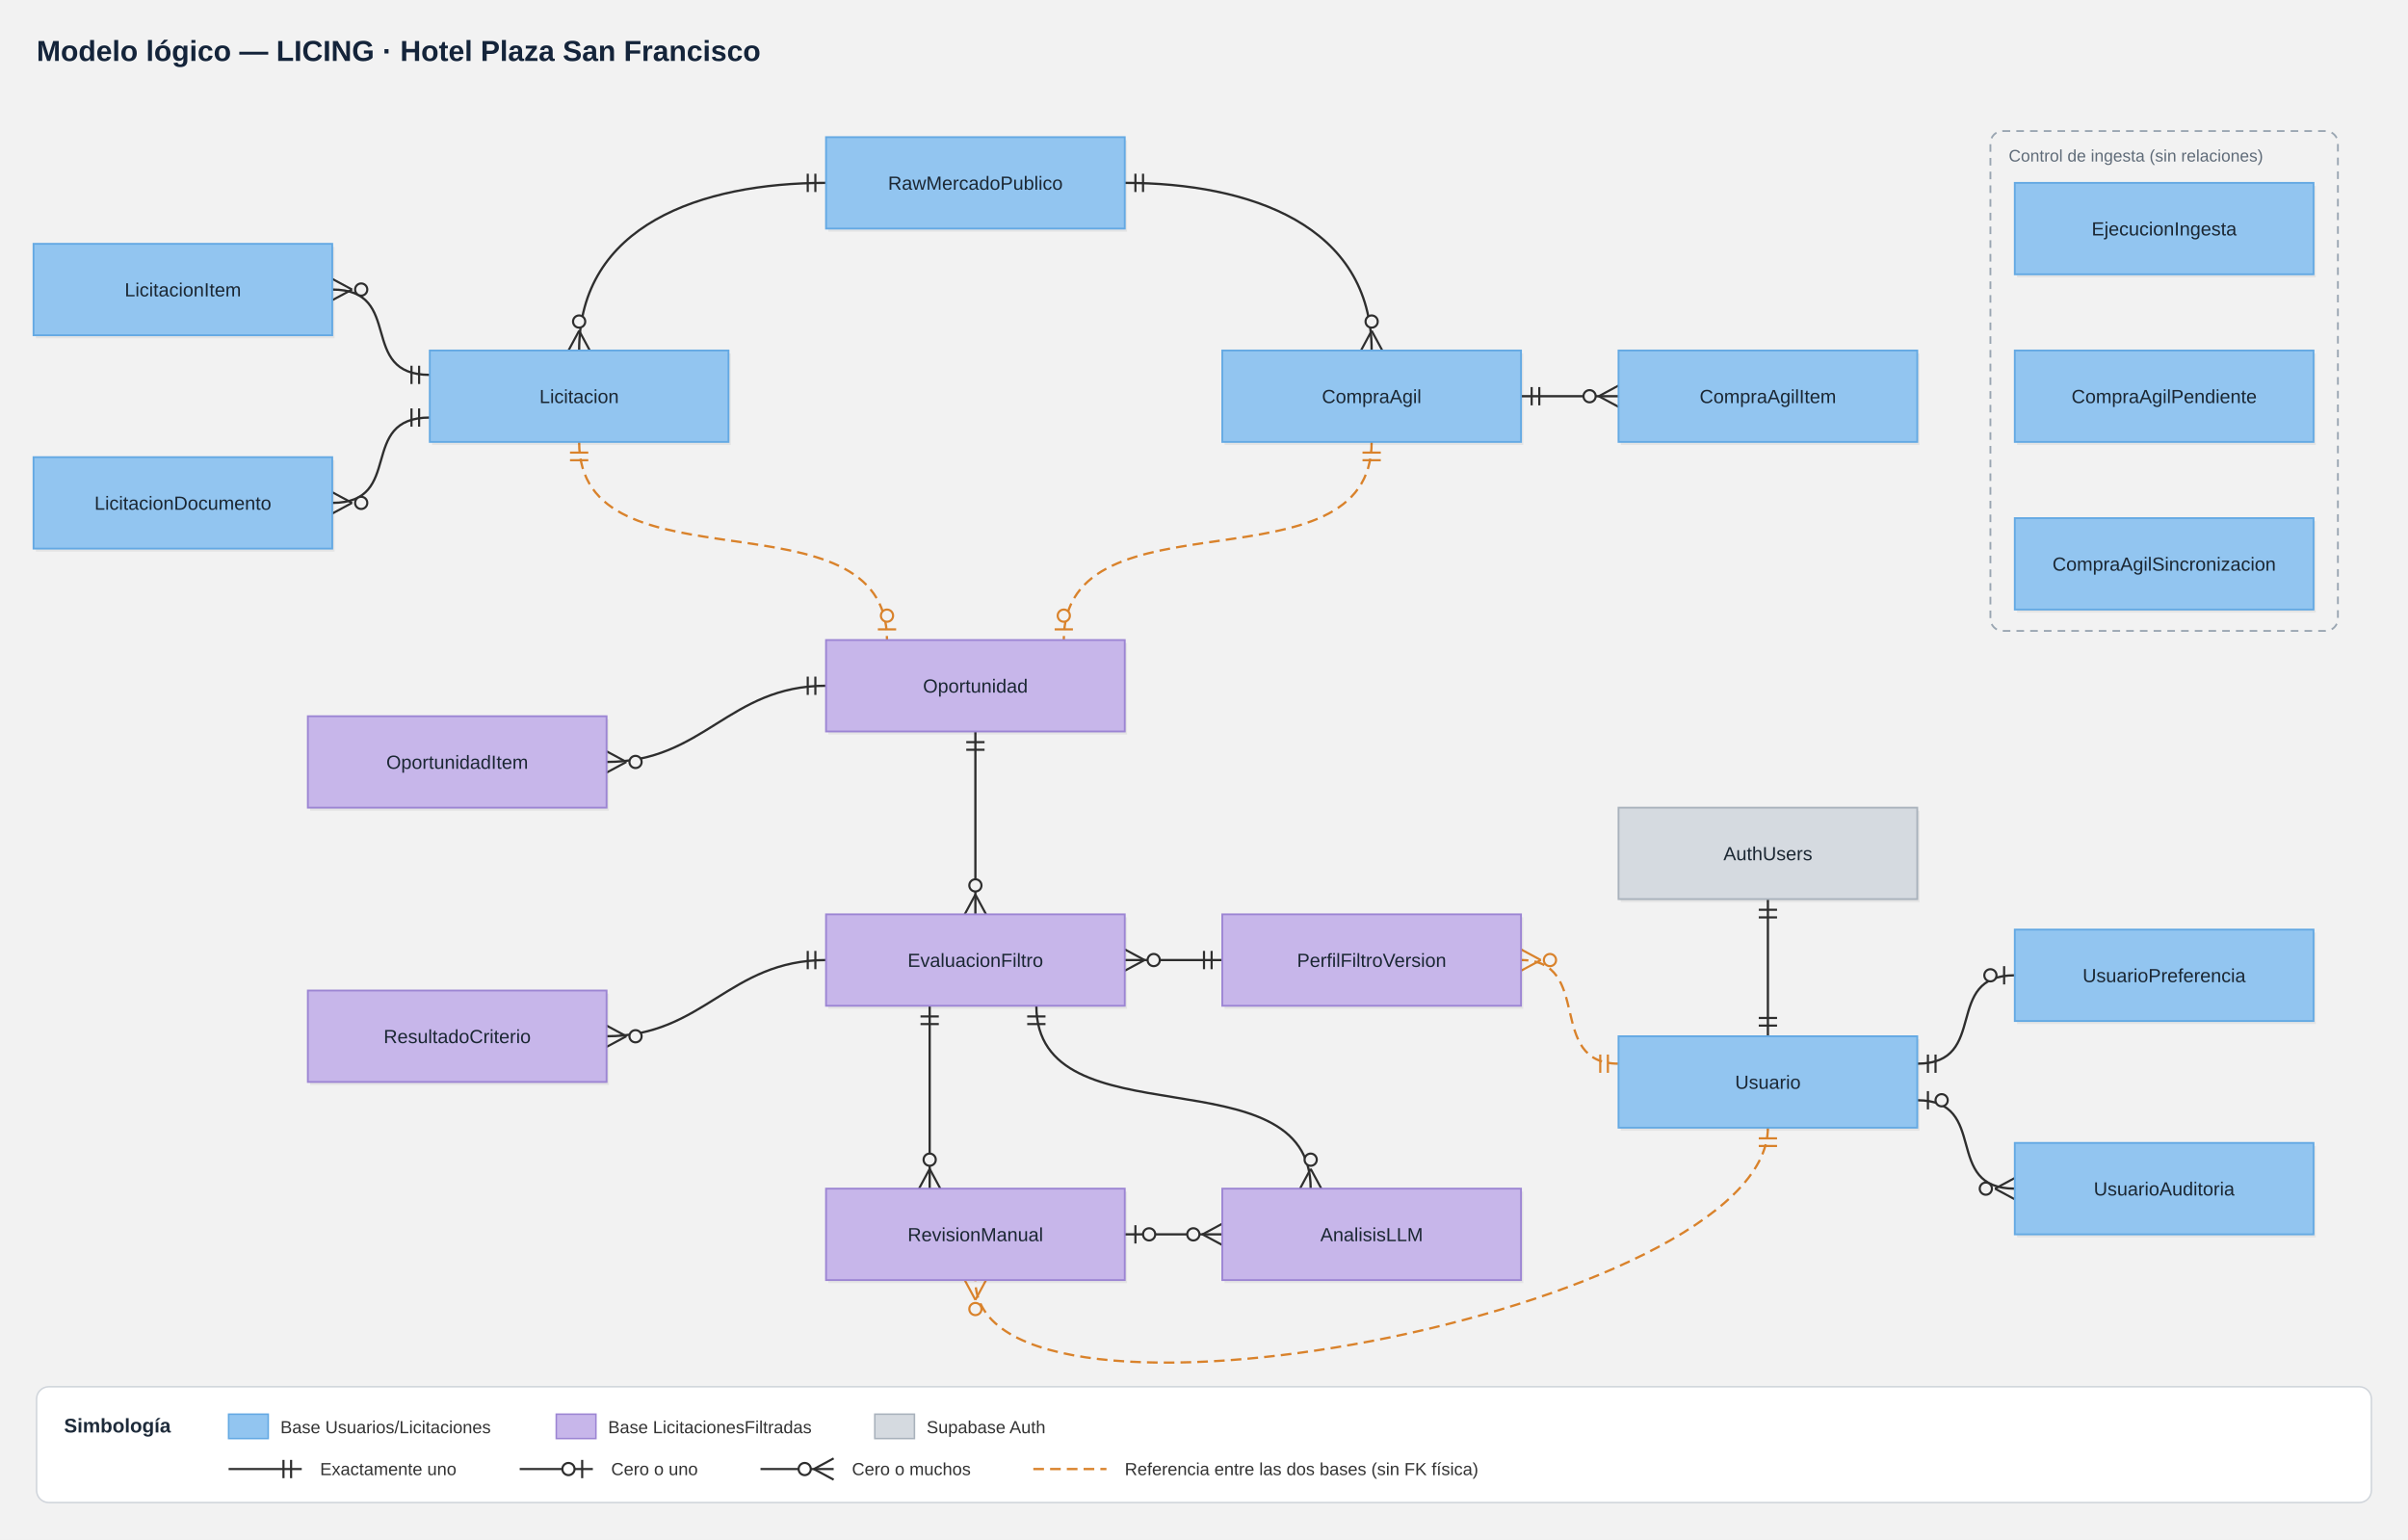
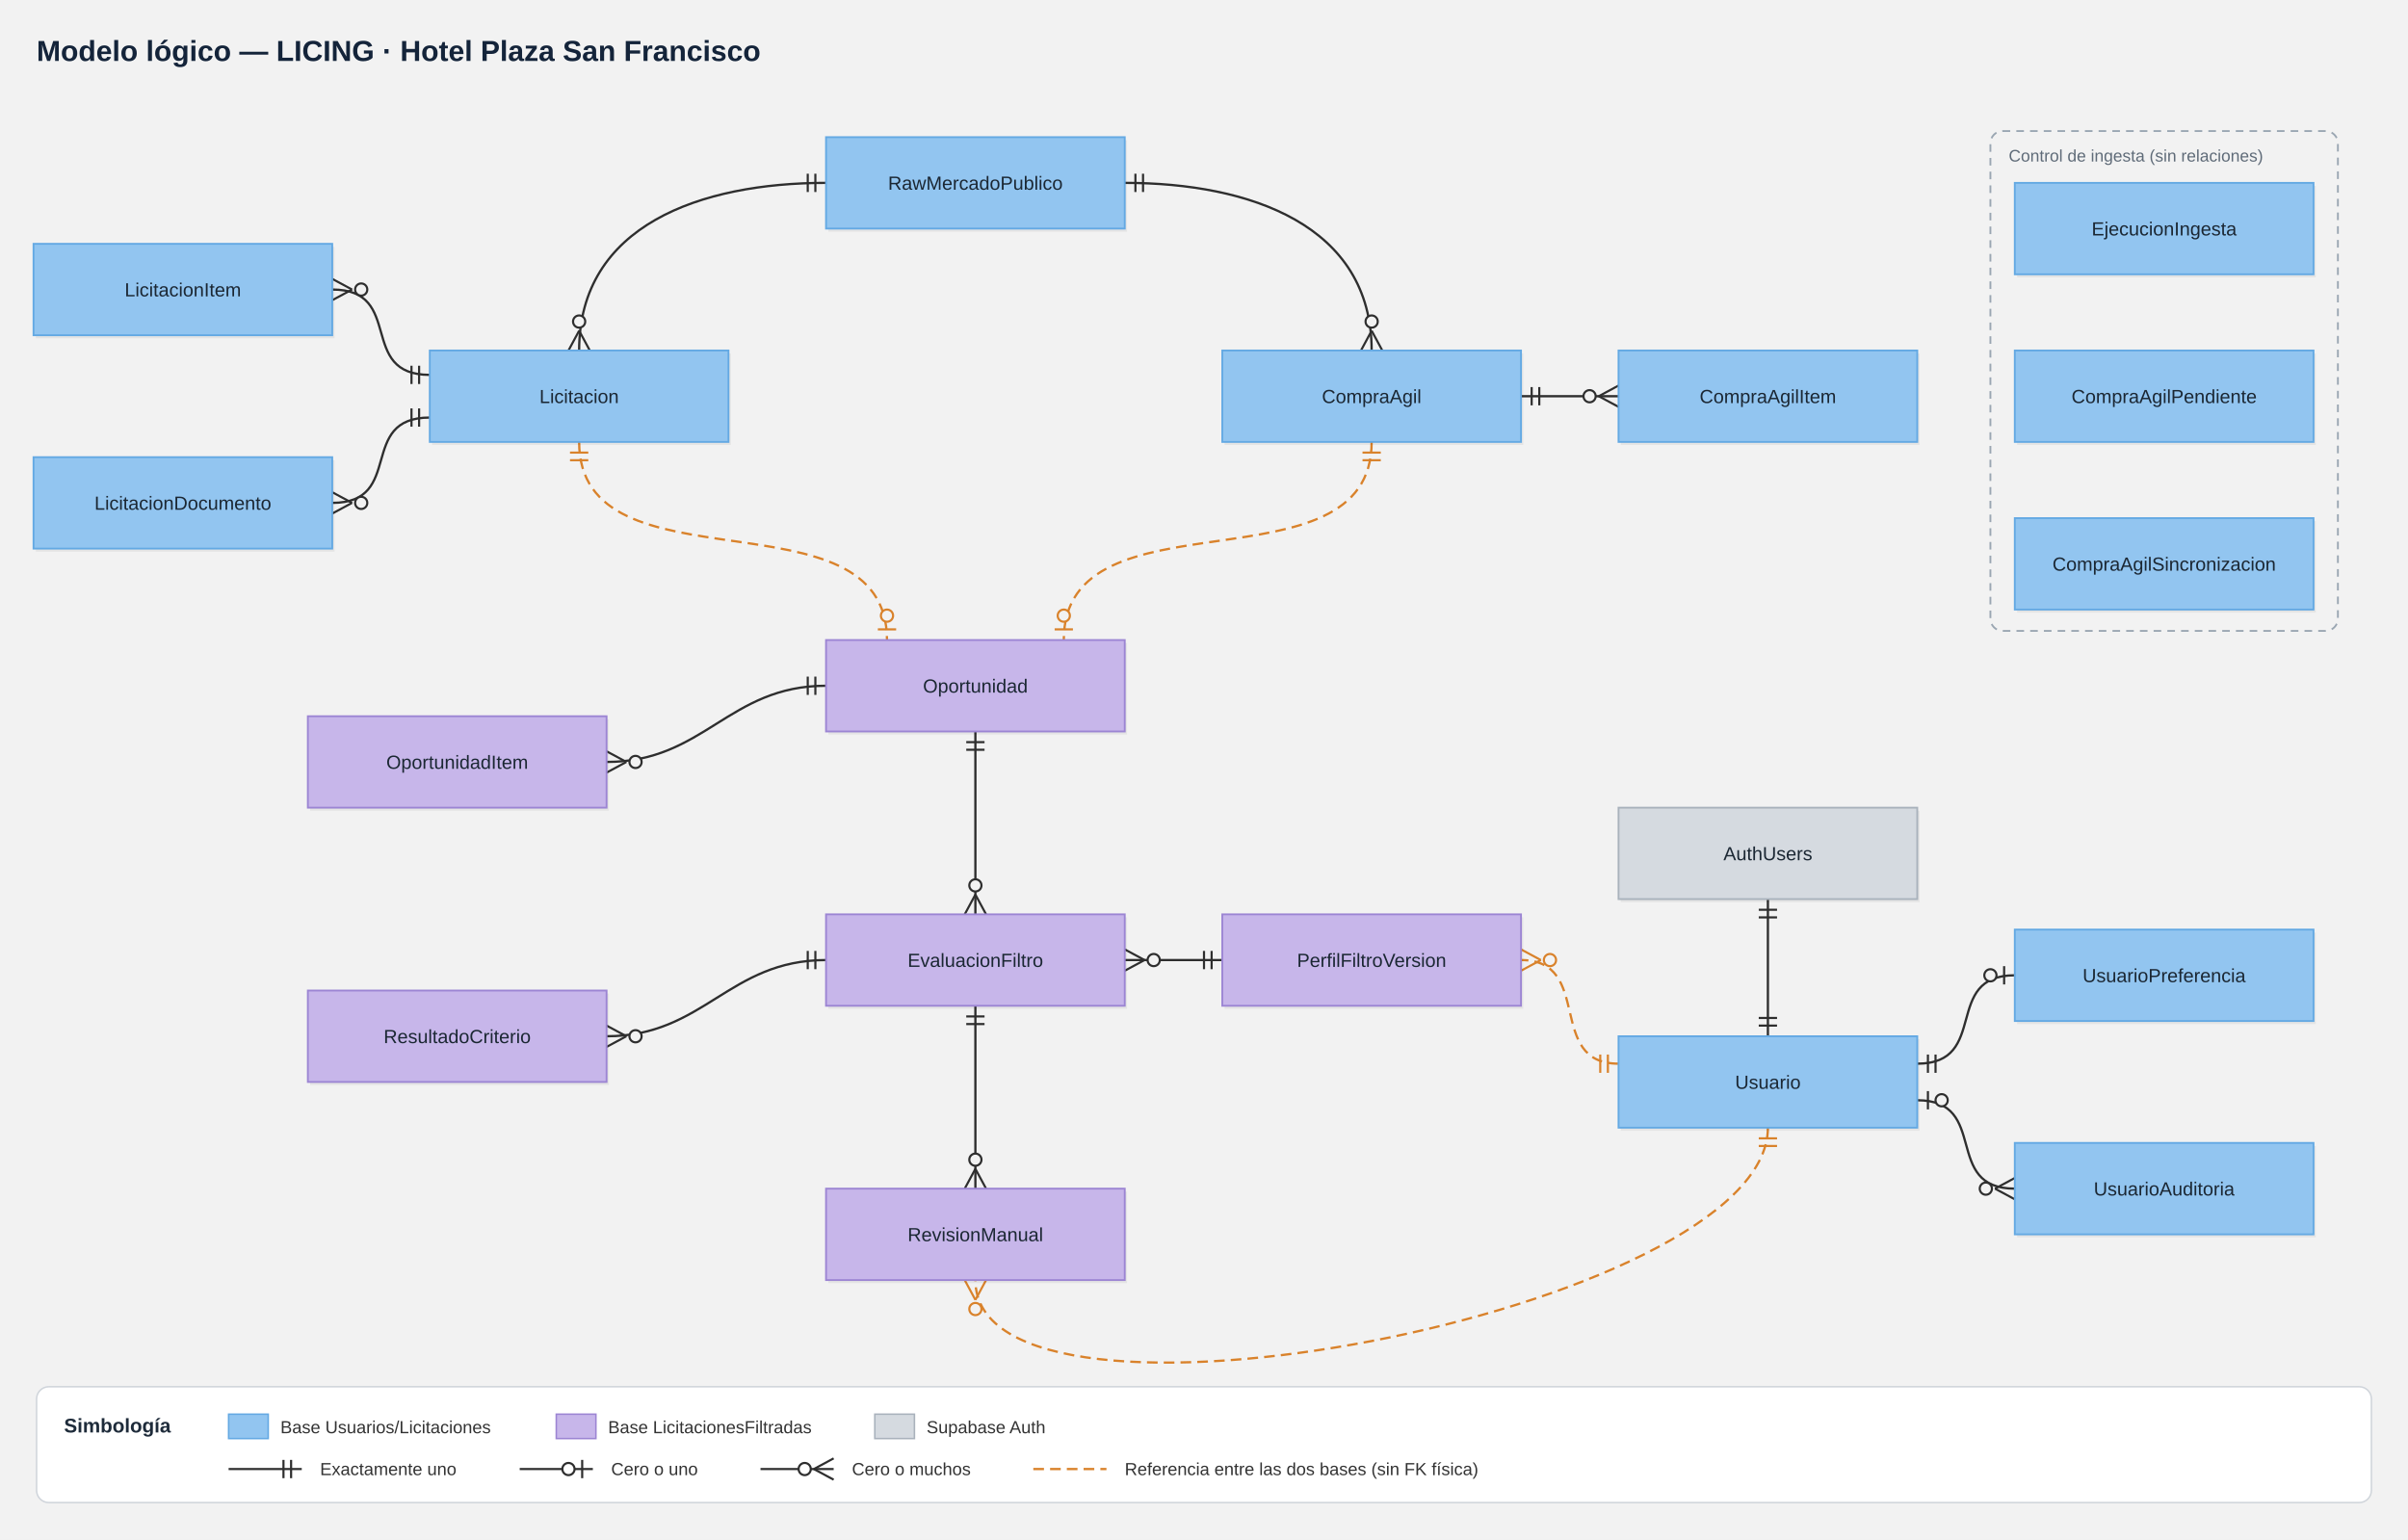
<svg xmlns="http://www.w3.org/2000/svg" width="1580" height="1010" viewBox="0 0 1580 1010">
  <rect width="1580" height="1010" fill="#F2F2F2" />
  <text x="24.0" y="40.0" font-family="'Segoe UI', Arial, sans-serif" font-size="19" fill="#14243A" font-weight="700" text-anchor="start">Modelo lógico — LICING · Hotel Plaza San Francisco</text>
  <rect x="1306.0" y="86.0" width="228.0" height="328.0" rx="8" fill="none" stroke="#9AA6B2" stroke-width="1.2" stroke-dasharray="5 4" />
  <text x="1318.0" y="106.0" font-family="'Segoe UI', Arial, sans-serif" font-size="11" fill="#5F6B78" text-anchor="start">Control de ingesta (sin relaciones)</text>
  <path d="M542.0 120.0 C459.8 120.0 380.0 147.8 380.0 230.0" fill="none" stroke="#2E2E2E" stroke-width="1.5" />
  <line x1="535.0" y1="126.0" x2="535.0" y2="114.0" stroke="#2E2E2E" stroke-width="1.4" />
  <line x1="530.0" y1="126.0" x2="530.0" y2="114.0" stroke="#2E2E2E" stroke-width="1.4" />
  <line x1="380.0" y1="217.0" x2="373.0" y2="230.0" stroke="#2E2E2E" stroke-width="1.4" />
  <line x1="380.0" y1="217.0" x2="387.0" y2="230.0" stroke="#2E2E2E" stroke-width="1.4" />
  <circle cx="380.0" cy="211.0" r="4" fill="#F2F2F2" stroke="#2E2E2E" stroke-width="1.4" />
  <path d="M738.0 120.0 C820.2 120.0 900.0 147.8 900.0 230.0" fill="none" stroke="#2E2E2E" stroke-width="1.5" />
  <line x1="745.0" y1="114.0" x2="745.0" y2="126.0" stroke="#2E2E2E" stroke-width="1.4" />
  <line x1="750.0" y1="114.0" x2="750.0" y2="126.0" stroke="#2E2E2E" stroke-width="1.4" />
  <line x1="900.0" y1="217.0" x2="893.0" y2="230.0" stroke="#2E2E2E" stroke-width="1.4" />
  <line x1="900.0" y1="217.0" x2="907.0" y2="230.0" stroke="#2E2E2E" stroke-width="1.4" />
  <circle cx="900.0" cy="211.0" r="4" fill="#F2F2F2" stroke="#2E2E2E" stroke-width="1.4" />
  <path d="M282.0 246.0 C234.0 246.0 266.0 190.0 218.0 190.0" fill="none" stroke="#2E2E2E" stroke-width="1.5" />
  <line x1="275.0" y1="252.0" x2="275.0" y2="240.0" stroke="#2E2E2E" stroke-width="1.4" />
  <line x1="270.0" y1="252.0" x2="270.0" y2="240.0" stroke="#2E2E2E" stroke-width="1.4" />
  <line x1="231.0" y1="190.0" x2="218.0" y2="183.0" stroke="#2E2E2E" stroke-width="1.4" />
  <line x1="231.0" y1="190.0" x2="218.0" y2="197.0" stroke="#2E2E2E" stroke-width="1.4" />
  <circle cx="237.0" cy="190.0" r="4" fill="#F2F2F2" stroke="#2E2E2E" stroke-width="1.4" />
  <path d="M282.0 274.0 C234.0 274.0 266.0 330.0 218.0 330.0" fill="none" stroke="#2E2E2E" stroke-width="1.5" />
  <line x1="275.0" y1="280.0" x2="275.0" y2="268.0" stroke="#2E2E2E" stroke-width="1.4" />
  <line x1="270.0" y1="280.0" x2="270.0" y2="268.0" stroke="#2E2E2E" stroke-width="1.4" />
  <line x1="231.0" y1="330.0" x2="218.0" y2="323.0" stroke="#2E2E2E" stroke-width="1.4" />
  <line x1="231.0" y1="330.0" x2="218.0" y2="337.0" stroke="#2E2E2E" stroke-width="1.4" />
  <circle cx="237.0" cy="330.0" r="4" fill="#F2F2F2" stroke="#2E2E2E" stroke-width="1.4" />
  <path d="M998.0 260.0 C1046.0 260.0 1014.0 260.0 1062.0 260.0" fill="none" stroke="#2E2E2E" stroke-width="1.5" />
  <line x1="1005.0" y1="254.0" x2="1005.0" y2="266.0" stroke="#2E2E2E" stroke-width="1.4" />
  <line x1="1010.0" y1="254.0" x2="1010.0" y2="266.0" stroke="#2E2E2E" stroke-width="1.4" />
  <line x1="1049.0" y1="260.0" x2="1062.0" y2="267.0" stroke="#2E2E2E" stroke-width="1.4" />
  <line x1="1049.0" y1="260.0" x2="1062.0" y2="253.0" stroke="#2E2E2E" stroke-width="1.4" />
  <circle cx="1043.0" cy="260.0" r="4" fill="#F2F2F2" stroke="#2E2E2E" stroke-width="1.4" />
  <path d="M1160.0 590.0 C1160.0 638.0 1160.0 632.0 1160.0 680.0" fill="none" stroke="#2E2E2E" stroke-width="1.5" />
  <line x1="1166.0" y1="597.0" x2="1154.0" y2="597.0" stroke="#2E2E2E" stroke-width="1.4" />
  <line x1="1166.0" y1="602.0" x2="1154.0" y2="602.0" stroke="#2E2E2E" stroke-width="1.4" />
  <line x1="1154.0" y1="673.0" x2="1166.0" y2="673.0" stroke="#2E2E2E" stroke-width="1.4" />
  <line x1="1154.0" y1="668.0" x2="1166.0" y2="668.0" stroke="#2E2E2E" stroke-width="1.4" />
  <path d="M1258.0 698.0 C1306.0 698.0 1274.0 640.0 1322.0 640.0" fill="none" stroke="#2E2E2E" stroke-width="1.5" />
  <line x1="1265.0" y1="692.0" x2="1265.0" y2="704.0" stroke="#2E2E2E" stroke-width="1.4" />
  <line x1="1270.0" y1="692.0" x2="1270.0" y2="704.0" stroke="#2E2E2E" stroke-width="1.4" />
  <line x1="1315.0" y1="646.0" x2="1315.0" y2="634.0" stroke="#2E2E2E" stroke-width="1.4" />
  <circle cx="1306.0" cy="640.0" r="4" fill="#F2F2F2" stroke="#2E2E2E" stroke-width="1.4" />
  <path d="M1258.0 722.0 C1306.0 722.0 1274.0 780.0 1322.0 780.0" fill="none" stroke="#2E2E2E" stroke-width="1.5" />
  <line x1="1265.0" y1="716.0" x2="1265.0" y2="728.0" stroke="#2E2E2E" stroke-width="1.4" />
  <circle cx="1274.0" cy="722.0" r="4" fill="#F2F2F2" stroke="#2E2E2E" stroke-width="1.4" />
  <line x1="1309.0" y1="780.0" x2="1322.0" y2="787.0" stroke="#2E2E2E" stroke-width="1.4" />
  <line x1="1309.0" y1="780.0" x2="1322.0" y2="773.0" stroke="#2E2E2E" stroke-width="1.4" />
  <circle cx="1303.0" cy="780.0" r="4" fill="#F2F2F2" stroke="#2E2E2E" stroke-width="1.4" />
  <path d="M542.0 450.0 C478.0 450.0 462.0 500.0 398.0 500.0" fill="none" stroke="#2E2E2E" stroke-width="1.5" />
  <line x1="535.0" y1="456.0" x2="535.0" y2="444.0" stroke="#2E2E2E" stroke-width="1.4" />
  <line x1="530.0" y1="456.0" x2="530.0" y2="444.0" stroke="#2E2E2E" stroke-width="1.4" />
  <line x1="411.0" y1="500.0" x2="398.0" y2="493.0" stroke="#2E2E2E" stroke-width="1.4" />
  <line x1="411.0" y1="500.0" x2="398.0" y2="507.0" stroke="#2E2E2E" stroke-width="1.4" />
  <circle cx="417.0" cy="500.0" r="4" fill="#F2F2F2" stroke="#2E2E2E" stroke-width="1.4" />
  <path d="M640.0 480.0 C640.0 530.4 640.0 549.6 640.0 600.0" fill="none" stroke="#2E2E2E" stroke-width="1.5" />
  <line x1="646.0" y1="487.0" x2="634.0" y2="487.0" stroke="#2E2E2E" stroke-width="1.4" />
  <line x1="646.0" y1="492.0" x2="634.0" y2="492.0" stroke="#2E2E2E" stroke-width="1.4" />
  <line x1="640.0" y1="587.0" x2="633.0" y2="600.0" stroke="#2E2E2E" stroke-width="1.4" />
  <line x1="640.0" y1="587.0" x2="647.0" y2="600.0" stroke="#2E2E2E" stroke-width="1.4" />
  <circle cx="640.0" cy="581.0" r="4" fill="#F2F2F2" stroke="#2E2E2E" stroke-width="1.4" />
  <path d="M802.0 630.0 C754.0 630.0 786.0 630.0 738.0 630.0" fill="none" stroke="#2E2E2E" stroke-width="1.5" />
  <line x1="795.0" y1="636.0" x2="795.0" y2="624.0" stroke="#2E2E2E" stroke-width="1.4" />
  <line x1="790.0" y1="636.0" x2="790.0" y2="624.0" stroke="#2E2E2E" stroke-width="1.4" />
  <line x1="751.0" y1="630.0" x2="738.0" y2="623.0" stroke="#2E2E2E" stroke-width="1.4" />
  <line x1="751.0" y1="630.0" x2="738.0" y2="637.0" stroke="#2E2E2E" stroke-width="1.4" />
  <circle cx="757.0" cy="630.0" r="4" fill="#F2F2F2" stroke="#2E2E2E" stroke-width="1.4" />
  <path d="M542.0 630.0 C478.0 630.0 462.0 680.0 398.0 680.0" fill="none" stroke="#2E2E2E" stroke-width="1.5" />
  <line x1="535.0" y1="636.0" x2="535.0" y2="624.0" stroke="#2E2E2E" stroke-width="1.4" />
  <line x1="530.0" y1="636.0" x2="530.0" y2="624.0" stroke="#2E2E2E" stroke-width="1.4" />
  <line x1="411.0" y1="680.0" x2="398.0" y2="673.0" stroke="#2E2E2E" stroke-width="1.4" />
  <line x1="411.0" y1="680.0" x2="398.0" y2="687.0" stroke="#2E2E2E" stroke-width="1.4" />
  <circle cx="417.0" cy="680.0" r="4" fill="#F2F2F2" stroke="#2E2E2E" stroke-width="1.4" />
-   <path d="M610.0 660.0 C610.0 710.4 610.0 729.6 610.0 780.0" fill="none" stroke="#2E2E2E" stroke-width="1.5" />
-   <line x1="616.0" y1="667.0" x2="604.0" y2="667.0" stroke="#2E2E2E" stroke-width="1.4" />
-   <line x1="616.0" y1="672.0" x2="604.0" y2="672.0" stroke="#2E2E2E" stroke-width="1.4" />
-   <line x1="610.0" y1="767.0" x2="603.0" y2="780.0" stroke="#2E2E2E" stroke-width="1.4" />
-   <line x1="610.0" y1="767.0" x2="617.0" y2="780.0" stroke="#2E2E2E" stroke-width="1.4" />
-   <circle cx="610.0" cy="761.0" r="4" fill="#F2F2F2" stroke="#2E2E2E" stroke-width="1.4" />
-   <path d="M680.0 660.0 C680.0 750.9 860.0 689.1 860.0 780.0" fill="none" stroke="#2E2E2E" stroke-width="1.5" />
-   <line x1="686.0" y1="667.0" x2="674.0" y2="667.0" stroke="#2E2E2E" stroke-width="1.4" />
-   <line x1="686.0" y1="672.0" x2="674.0" y2="672.0" stroke="#2E2E2E" stroke-width="1.4" />
-   <line x1="860.0" y1="767.0" x2="853.0" y2="780.0" stroke="#2E2E2E" stroke-width="1.4" />
-   <line x1="860.0" y1="767.0" x2="867.0" y2="780.0" stroke="#2E2E2E" stroke-width="1.4" />
-   <circle cx="860.0" cy="761.0" r="4" fill="#F2F2F2" stroke="#2E2E2E" stroke-width="1.4" />
-   <path d="M738.0 810.0 C786.0 810.0 754.0 810.0 802.0 810.0" fill="none" stroke="#2E2E2E" stroke-width="1.5" />
-   <line x1="745.0" y1="804.0" x2="745.0" y2="816.0" stroke="#2E2E2E" stroke-width="1.4" />
-   <circle cx="754.0" cy="810.0" r="4" fill="#F2F2F2" stroke="#2E2E2E" stroke-width="1.4" />
-   <line x1="789.0" y1="810.0" x2="802.0" y2="817.0" stroke="#2E2E2E" stroke-width="1.4" />
-   <line x1="789.0" y1="810.0" x2="802.0" y2="803.0" stroke="#2E2E2E" stroke-width="1.4" />
-   <circle cx="783.0" cy="810.0" r="4" fill="#F2F2F2" stroke="#2E2E2E" stroke-width="1.4" />
+   <path d="M640.0 660.0 C640.0 710.4 640.0 729.6 640.0 780.0" fill="none" stroke="#2E2E2E" stroke-width="1.5" />
+   <line x1="646.0" y1="667.0" x2="634.0" y2="667.0" stroke="#2E2E2E" stroke-width="1.4" />
+   <line x1="646.0" y1="672.0" x2="634.0" y2="672.0" stroke="#2E2E2E" stroke-width="1.4" />
+   <line x1="640.0" y1="767.0" x2="633.0" y2="780.0" stroke="#2E2E2E" stroke-width="1.4" />
+   <line x1="640.0" y1="767.0" x2="647.0" y2="780.0" stroke="#2E2E2E" stroke-width="1.4" />
+   <circle cx="640.0" cy="761.0" r="4" fill="#F2F2F2" stroke="#2E2E2E" stroke-width="1.4" />
  <path d="M380.0 290.0 C380.0 390.9 582.0 319.1 582.0 420.0" fill="none" stroke="#D9822B" stroke-width="1.5" stroke-dasharray="7 4" />
  <line x1="386.0" y1="297.0" x2="374.0" y2="297.0" stroke="#D9822B" stroke-width="1.4" />
  <line x1="386.0" y1="302.0" x2="374.0" y2="302.0" stroke="#D9822B" stroke-width="1.4" />
  <line x1="576.0" y1="413.0" x2="588.0" y2="413.0" stroke="#D9822B" stroke-width="1.4" />
  <circle cx="582.0" cy="404.0" r="4" fill="#F2F2F2" stroke="#D9822B" stroke-width="1.4" />
  <path d="M900.0 290.0 C900.0 390.9 698.0 319.1 698.0 420.0" fill="none" stroke="#D9822B" stroke-width="1.5" stroke-dasharray="7 4" />
  <line x1="906.0" y1="297.0" x2="894.0" y2="297.0" stroke="#D9822B" stroke-width="1.4" />
  <line x1="906.0" y1="302.0" x2="894.0" y2="302.0" stroke="#D9822B" stroke-width="1.4" />
  <line x1="692.0" y1="413.0" x2="704.0" y2="413.0" stroke="#D9822B" stroke-width="1.4" />
  <circle cx="698.0" cy="404.0" r="4" fill="#F2F2F2" stroke="#D9822B" stroke-width="1.4" />
  <path d="M1062.0 698.0 C1014.0 698.0 1046.0 630.0 998.0 630.0" fill="none" stroke="#D9822B" stroke-width="1.5" stroke-dasharray="7 4" />
  <line x1="1055.0" y1="704.0" x2="1055.0" y2="692.0" stroke="#D9822B" stroke-width="1.4" />
  <line x1="1050.0" y1="704.0" x2="1050.0" y2="692.0" stroke="#D9822B" stroke-width="1.4" />
  <line x1="1011.0" y1="630.0" x2="998.0" y2="623.0" stroke="#D9822B" stroke-width="1.4" />
  <line x1="1011.0" y1="630.0" x2="998.0" y2="637.0" stroke="#D9822B" stroke-width="1.4" />
  <circle cx="1017.0" cy="630.0" r="4" fill="#F2F2F2" stroke="#D9822B" stroke-width="1.4" />
  <path d="M1160.0 740.0 C1160.0 860.0 640.0 960.0 640.0 840.0" fill="none" stroke="#D9822B" stroke-width="1.5" stroke-dasharray="7 4" />
  <line x1="1166.0" y1="747.0" x2="1154.0" y2="747.0" stroke="#D9822B" stroke-width="1.4" />
  <line x1="1166.0" y1="752.0" x2="1154.0" y2="752.0" stroke="#D9822B" stroke-width="1.4" />
  <line x1="640.0" y1="853.0" x2="647.0" y2="840.0" stroke="#D9822B" stroke-width="1.4" />
  <line x1="640.0" y1="853.0" x2="633.0" y2="840.0" stroke="#D9822B" stroke-width="1.4" />
  <circle cx="640.0" cy="859.0" r="4" fill="#F2F2F2" stroke="#D9822B" stroke-width="1.4" />
  <rect x="543.5" y="92.0" width="196" height="60" fill="#000" opacity="0.06" />
  <rect x="542.0" y="90.0" width="196" height="60" fill="#92C5F0" stroke="#64A9E3" stroke-width="1.2" />
  <text x="640.0" y="124.5" font-family="'Segoe UI', Arial, sans-serif" font-size="12.5" fill="#1B2733" text-anchor="middle">RawMercadoPublico</text>
  <rect x="283.5" y="232.0" width="196" height="60" fill="#000" opacity="0.06" />
  <rect x="282.0" y="230.0" width="196" height="60" fill="#92C5F0" stroke="#64A9E3" stroke-width="1.2" />
  <text x="380.0" y="264.5" font-family="'Segoe UI', Arial, sans-serif" font-size="12.5" fill="#1B2733" text-anchor="middle">Licitacion</text>
  <rect x="803.5" y="232.0" width="196" height="60" fill="#000" opacity="0.06" />
  <rect x="802.0" y="230.0" width="196" height="60" fill="#92C5F0" stroke="#64A9E3" stroke-width="1.2" />
  <text x="900.0" y="264.5" font-family="'Segoe UI', Arial, sans-serif" font-size="12.5" fill="#1B2733" text-anchor="middle">CompraAgil</text>
  <rect x="23.5" y="162.0" width="196" height="60" fill="#000" opacity="0.06" />
  <rect x="22.0" y="160.0" width="196" height="60" fill="#92C5F0" stroke="#64A9E3" stroke-width="1.2" />
  <text x="120.0" y="194.5" font-family="'Segoe UI', Arial, sans-serif" font-size="12.5" fill="#1B2733" text-anchor="middle">LicitacionItem</text>
  <rect x="23.5" y="302.0" width="196" height="60" fill="#000" opacity="0.06" />
  <rect x="22.0" y="300.0" width="196" height="60" fill="#92C5F0" stroke="#64A9E3" stroke-width="1.2" />
  <text x="120.0" y="334.5" font-family="'Segoe UI', Arial, sans-serif" font-size="12.5" fill="#1B2733" text-anchor="middle">LicitacionDocumento</text>
  <rect x="1063.5" y="232.0" width="196" height="60" fill="#000" opacity="0.06" />
  <rect x="1062.0" y="230.0" width="196" height="60" fill="#92C5F0" stroke="#64A9E3" stroke-width="1.2" />
  <text x="1160.0" y="264.5" font-family="'Segoe UI', Arial, sans-serif" font-size="12.5" fill="#1B2733" text-anchor="middle">CompraAgilItem</text>
  <rect x="1323.5" y="122.0" width="196" height="60" fill="#000" opacity="0.06" />
  <rect x="1322.0" y="120.0" width="196" height="60" fill="#92C5F0" stroke="#64A9E3" stroke-width="1.2" />
  <text x="1420.0" y="154.5" font-family="'Segoe UI', Arial, sans-serif" font-size="12.5" fill="#1B2733" text-anchor="middle">EjecucionIngesta</text>
  <rect x="1323.5" y="232.0" width="196" height="60" fill="#000" opacity="0.06" />
  <rect x="1322.0" y="230.0" width="196" height="60" fill="#92C5F0" stroke="#64A9E3" stroke-width="1.2" />
  <text x="1420.0" y="264.5" font-family="'Segoe UI', Arial, sans-serif" font-size="12.5" fill="#1B2733" text-anchor="middle">CompraAgilPendiente</text>
  <rect x="1323.5" y="342.0" width="196" height="60" fill="#000" opacity="0.06" />
  <rect x="1322.0" y="340.0" width="196" height="60" fill="#92C5F0" stroke="#64A9E3" stroke-width="1.2" />
  <text x="1420.0" y="374.5" font-family="'Segoe UI', Arial, sans-serif" font-size="12.5" fill="#1B2733" text-anchor="middle">CompraAgilSincronizacion</text>
  <rect x="1063.5" y="532.0" width="196" height="60" fill="#000" opacity="0.06" />
  <rect x="1062.0" y="530.0" width="196" height="60" fill="#D5DAE0" stroke="#A9B2BC" stroke-width="1.2" />
  <text x="1160.0" y="564.5" font-family="'Segoe UI', Arial, sans-serif" font-size="12.5" fill="#1B2733" text-anchor="middle">AuthUsers</text>
  <rect x="1063.5" y="682.0" width="196" height="60" fill="#000" opacity="0.06" />
  <rect x="1062.0" y="680.0" width="196" height="60" fill="#92C5F0" stroke="#64A9E3" stroke-width="1.2" />
  <text x="1160.0" y="714.5" font-family="'Segoe UI', Arial, sans-serif" font-size="12.5" fill="#1B2733" text-anchor="middle">Usuario</text>
  <rect x="1323.5" y="612.0" width="196" height="60" fill="#000" opacity="0.06" />
  <rect x="1322.0" y="610.0" width="196" height="60" fill="#92C5F0" stroke="#64A9E3" stroke-width="1.2" />
  <text x="1420.0" y="644.5" font-family="'Segoe UI', Arial, sans-serif" font-size="12.5" fill="#1B2733" text-anchor="middle">UsuarioPreferencia</text>
  <rect x="1323.5" y="752.0" width="196" height="60" fill="#000" opacity="0.06" />
  <rect x="1322.0" y="750.0" width="196" height="60" fill="#92C5F0" stroke="#64A9E3" stroke-width="1.2" />
  <text x="1420.0" y="784.5" font-family="'Segoe UI', Arial, sans-serif" font-size="12.5" fill="#1B2733" text-anchor="middle">UsuarioAuditoria</text>
  <rect x="543.5" y="422.0" width="196" height="60" fill="#000" opacity="0.06" />
  <rect x="542.0" y="420.0" width="196" height="60" fill="#C7B6EA" stroke="#9C85D3" stroke-width="1.2" />
  <text x="640.0" y="454.5" font-family="'Segoe UI', Arial, sans-serif" font-size="12.5" fill="#1B2733" text-anchor="middle">Oportunidad</text>
  <rect x="203.5" y="472.0" width="196" height="60" fill="#000" opacity="0.06" />
  <rect x="202.0" y="470.0" width="196" height="60" fill="#C7B6EA" stroke="#9C85D3" stroke-width="1.2" />
  <text x="300.0" y="504.5" font-family="'Segoe UI', Arial, sans-serif" font-size="12.5" fill="#1B2733" text-anchor="middle">OportunidadItem</text>
  <rect x="543.5" y="602.0" width="196" height="60" fill="#000" opacity="0.06" />
  <rect x="542.0" y="600.0" width="196" height="60" fill="#C7B6EA" stroke="#9C85D3" stroke-width="1.2" />
  <text x="640.0" y="634.5" font-family="'Segoe UI', Arial, sans-serif" font-size="12.5" fill="#1B2733" text-anchor="middle">EvaluacionFiltro</text>
  <rect x="803.5" y="602.0" width="196" height="60" fill="#000" opacity="0.06" />
  <rect x="802.0" y="600.0" width="196" height="60" fill="#C7B6EA" stroke="#9C85D3" stroke-width="1.2" />
  <text x="900.0" y="634.5" font-family="'Segoe UI', Arial, sans-serif" font-size="12.5" fill="#1B2733" text-anchor="middle">PerfilFiltroVersion</text>
  <rect x="203.5" y="652.0" width="196" height="60" fill="#000" opacity="0.06" />
  <rect x="202.0" y="650.0" width="196" height="60" fill="#C7B6EA" stroke="#9C85D3" stroke-width="1.2" />
  <text x="300.0" y="684.5" font-family="'Segoe UI', Arial, sans-serif" font-size="12.5" fill="#1B2733" text-anchor="middle">ResultadoCriterio</text>
  <rect x="543.5" y="782.0" width="196" height="60" fill="#000" opacity="0.06" />
  <rect x="542.0" y="780.0" width="196" height="60" fill="#C7B6EA" stroke="#9C85D3" stroke-width="1.2" />
  <text x="640.0" y="814.5" font-family="'Segoe UI', Arial, sans-serif" font-size="12.5" fill="#1B2733" text-anchor="middle">RevisionManual</text>
-   <rect x="803.5" y="782.0" width="196" height="60" fill="#000" opacity="0.06" />
-   <rect x="802.0" y="780.0" width="196" height="60" fill="#C7B6EA" stroke="#9C85D3" stroke-width="1.2" />
-   <text x="900.0" y="814.5" font-family="'Segoe UI', Arial, sans-serif" font-size="12.5" fill="#1B2733" text-anchor="middle">AnalisisLLM</text>
  <rect x="24" y="910" width="1532" height="76" rx="8" fill="#FFFFFF" stroke="#D0D5DB" />
  <text x="42.0" y="940.0" font-family="'Segoe UI', Arial, sans-serif" font-size="13" fill="#1E2B3A" font-weight="700" text-anchor="start">Simbología</text>
  <rect x="150" y="928" width="26" height="16" fill="#92C5F0" stroke="#64A9E3" />
  <text x="184.0" y="940.5" font-family="'Segoe UI', Arial, sans-serif" font-size="11.5" fill="#333" text-anchor="start">Base Usuarios/Licitaciones</text>
  <rect x="365.0" y="928" width="26" height="16" fill="#C7B6EA" stroke="#9C85D3" />
  <text x="399.0" y="940.5" font-family="'Segoe UI', Arial, sans-serif" font-size="11.5" fill="#333" text-anchor="start">Base LicitacionesFiltradas</text>
  <rect x="574.0" y="928" width="26" height="16" fill="#D5DAE0" stroke="#A9B2BC" />
  <text x="608.0" y="940.5" font-family="'Segoe UI', Arial, sans-serif" font-size="11.5" fill="#333" text-anchor="start">Supabase Auth</text>
  <line x1="150" y1="964" x2="198" y2="964" stroke="#2E2E2E" stroke-width="1.4" />
  <line x1="191.0" y1="970.0" x2="191.0" y2="958.0" stroke="#2E2E2E" stroke-width="1.4" />
  <line x1="186.0" y1="970.0" x2="186.0" y2="958.0" stroke="#2E2E2E" stroke-width="1.4" />
  <text x="210.0" y="968.0" font-family="'Segoe UI', Arial, sans-serif" font-size="11.5" fill="#333" text-anchor="start">Exactamente uno</text>
  <line x1="341.0" y1="964" x2="389.0" y2="964" stroke="#2E2E2E" stroke-width="1.4" />
  <line x1="382.0" y1="970.0" x2="382.0" y2="958.0" stroke="#2E2E2E" stroke-width="1.4" />
  <circle cx="373.0" cy="964.0" r="4" fill="#fff" stroke="#2E2E2E" stroke-width="1.4" />
  <text x="401.0" y="968.0" font-family="'Segoe UI', Arial, sans-serif" font-size="11.5" fill="#333" text-anchor="start">Cero o uno</text>
  <line x1="499.0" y1="964" x2="547.0" y2="964" stroke="#2E2E2E" stroke-width="1.4" />
  <line x1="534.0" y1="964.0" x2="547.0" y2="971.0" stroke="#2E2E2E" stroke-width="1.4" />
  <line x1="534.0" y1="964.0" x2="547.0" y2="957.0" stroke="#2E2E2E" stroke-width="1.4" />
  <circle cx="528.0" cy="964.0" r="4" fill="#fff" stroke="#2E2E2E" stroke-width="1.4" />
  <text x="559.0" y="968.0" font-family="'Segoe UI', Arial, sans-serif" font-size="11.5" fill="#333" text-anchor="start">Cero o muchos</text>
  <line x1="678.0" y1="964" x2="726.0" y2="964" stroke="#D9822B" stroke-width="1.5" stroke-dasharray="7 4" />
  <text x="738.0" y="968.0" font-family="'Segoe UI', Arial, sans-serif" font-size="11.5" fill="#333" text-anchor="start">Referencia entre las dos bases (sin FK física)</text>
</svg>
